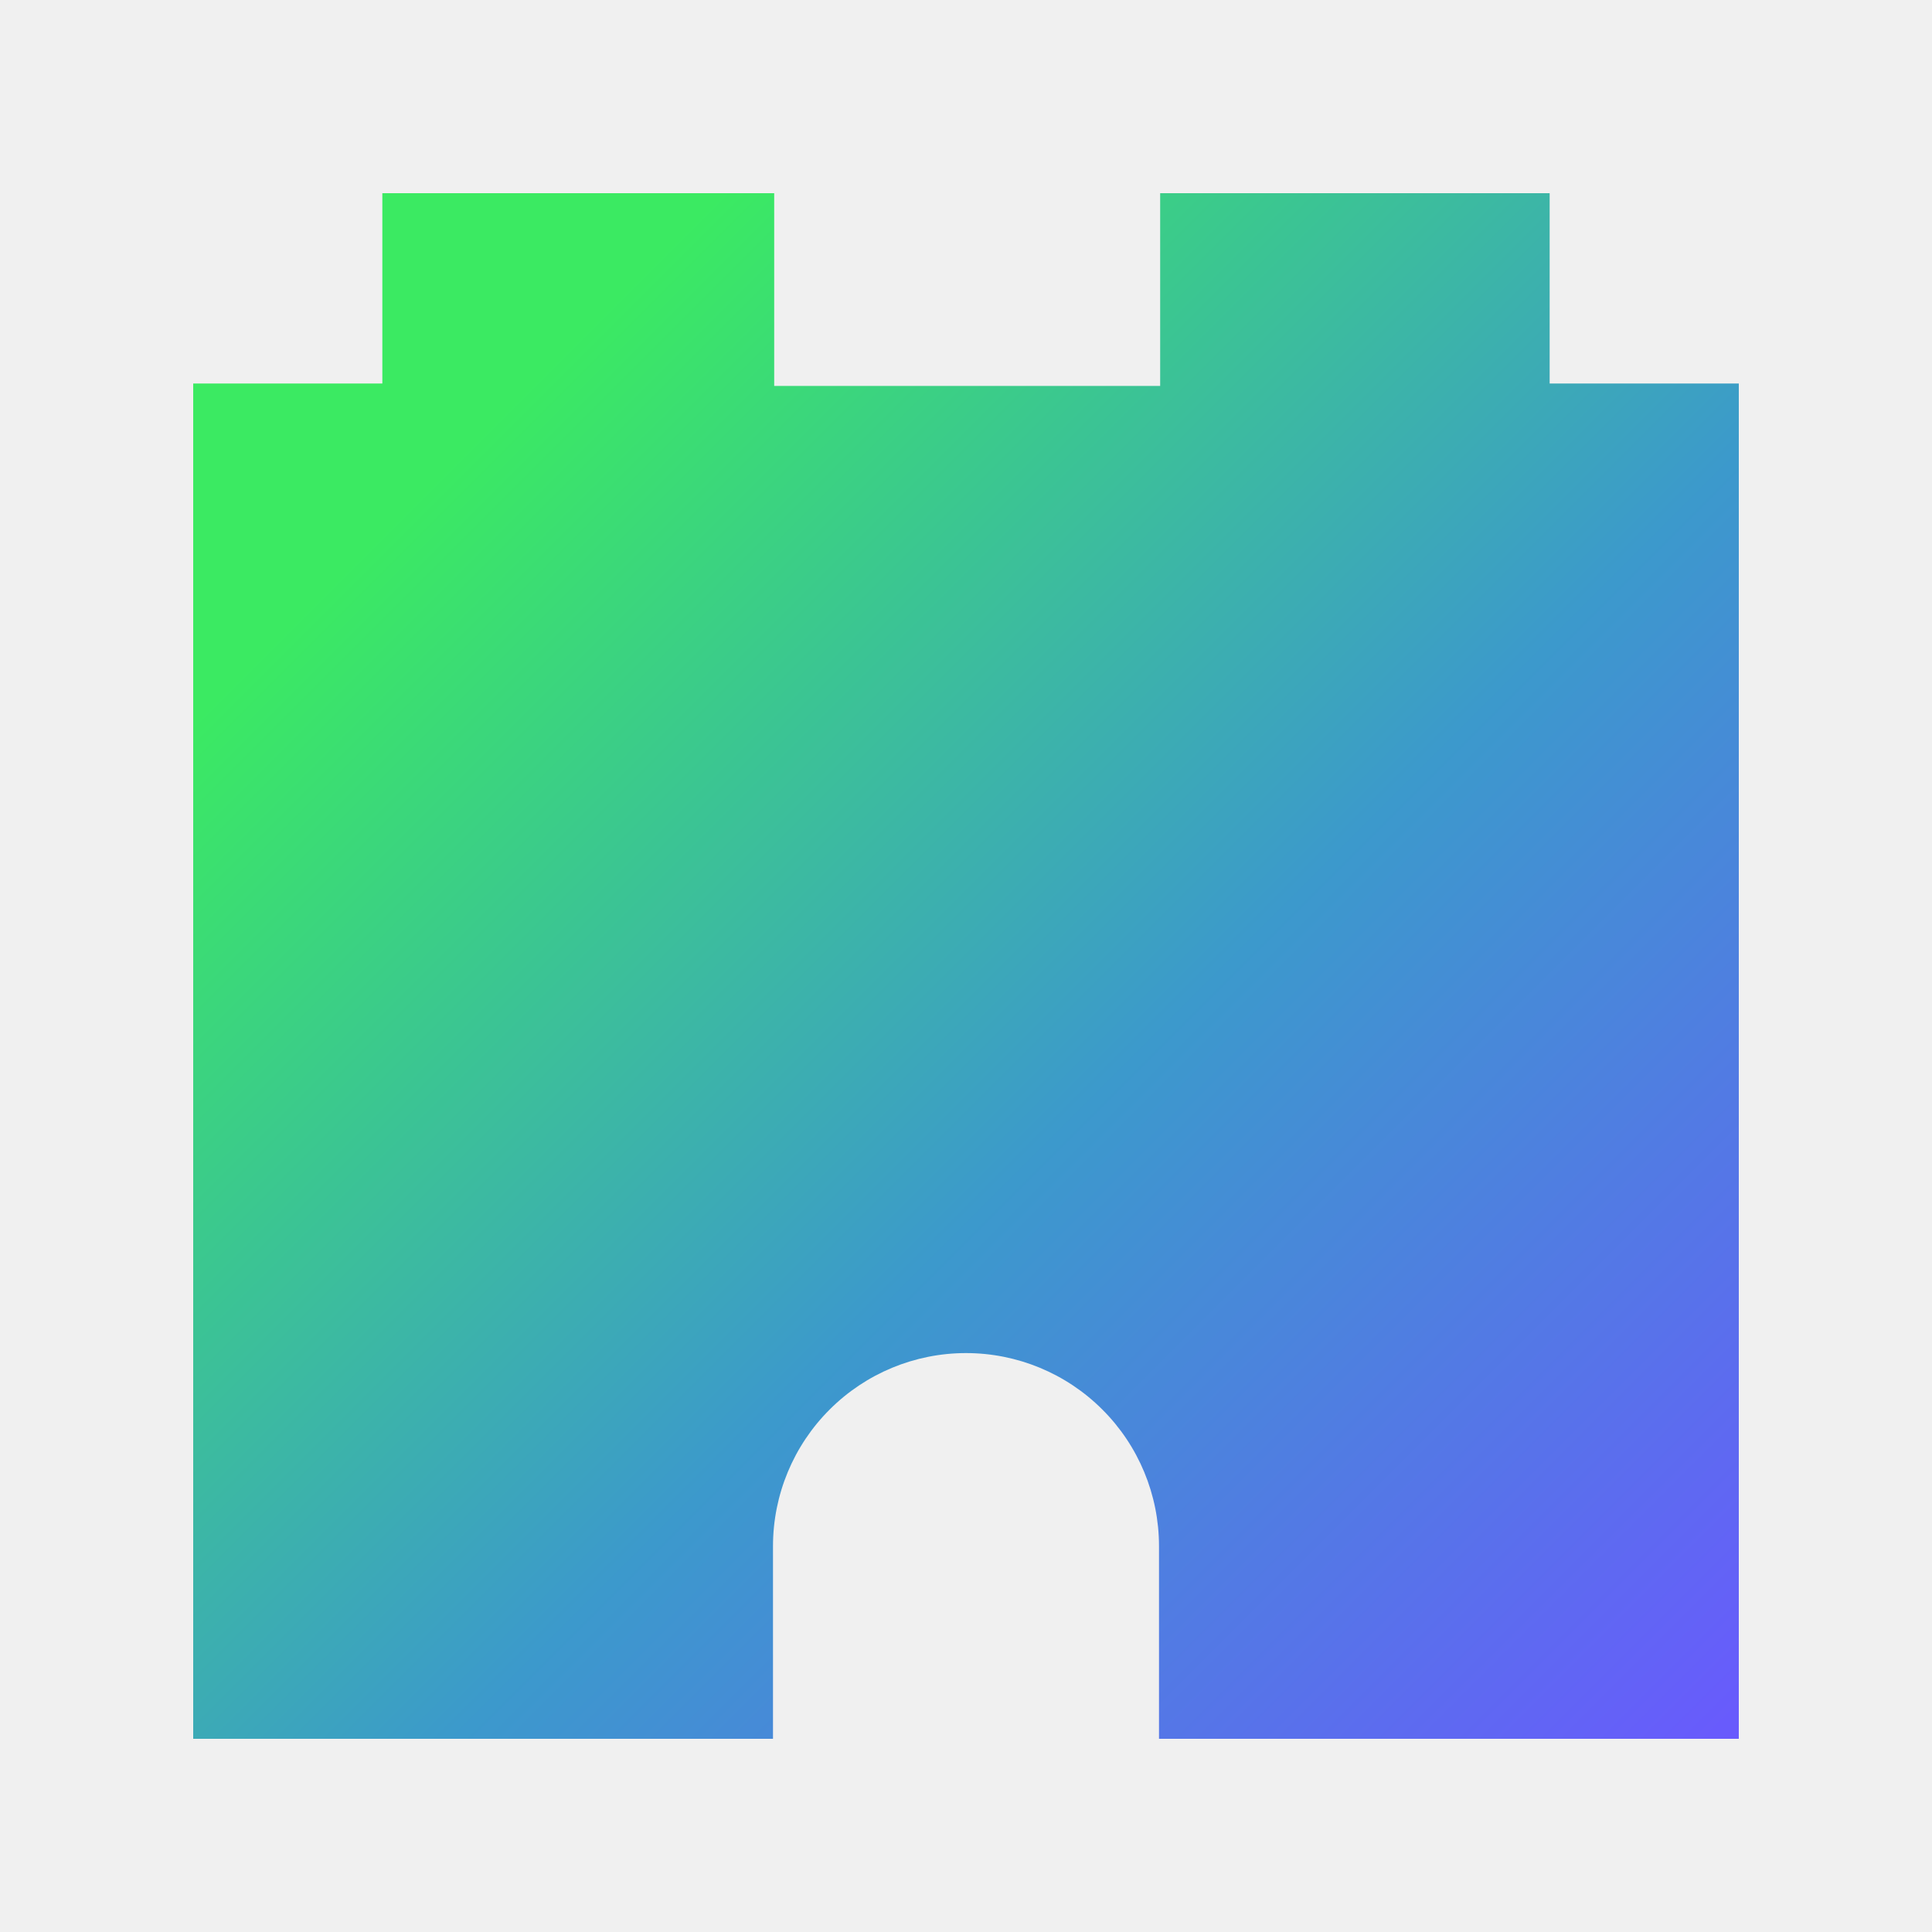
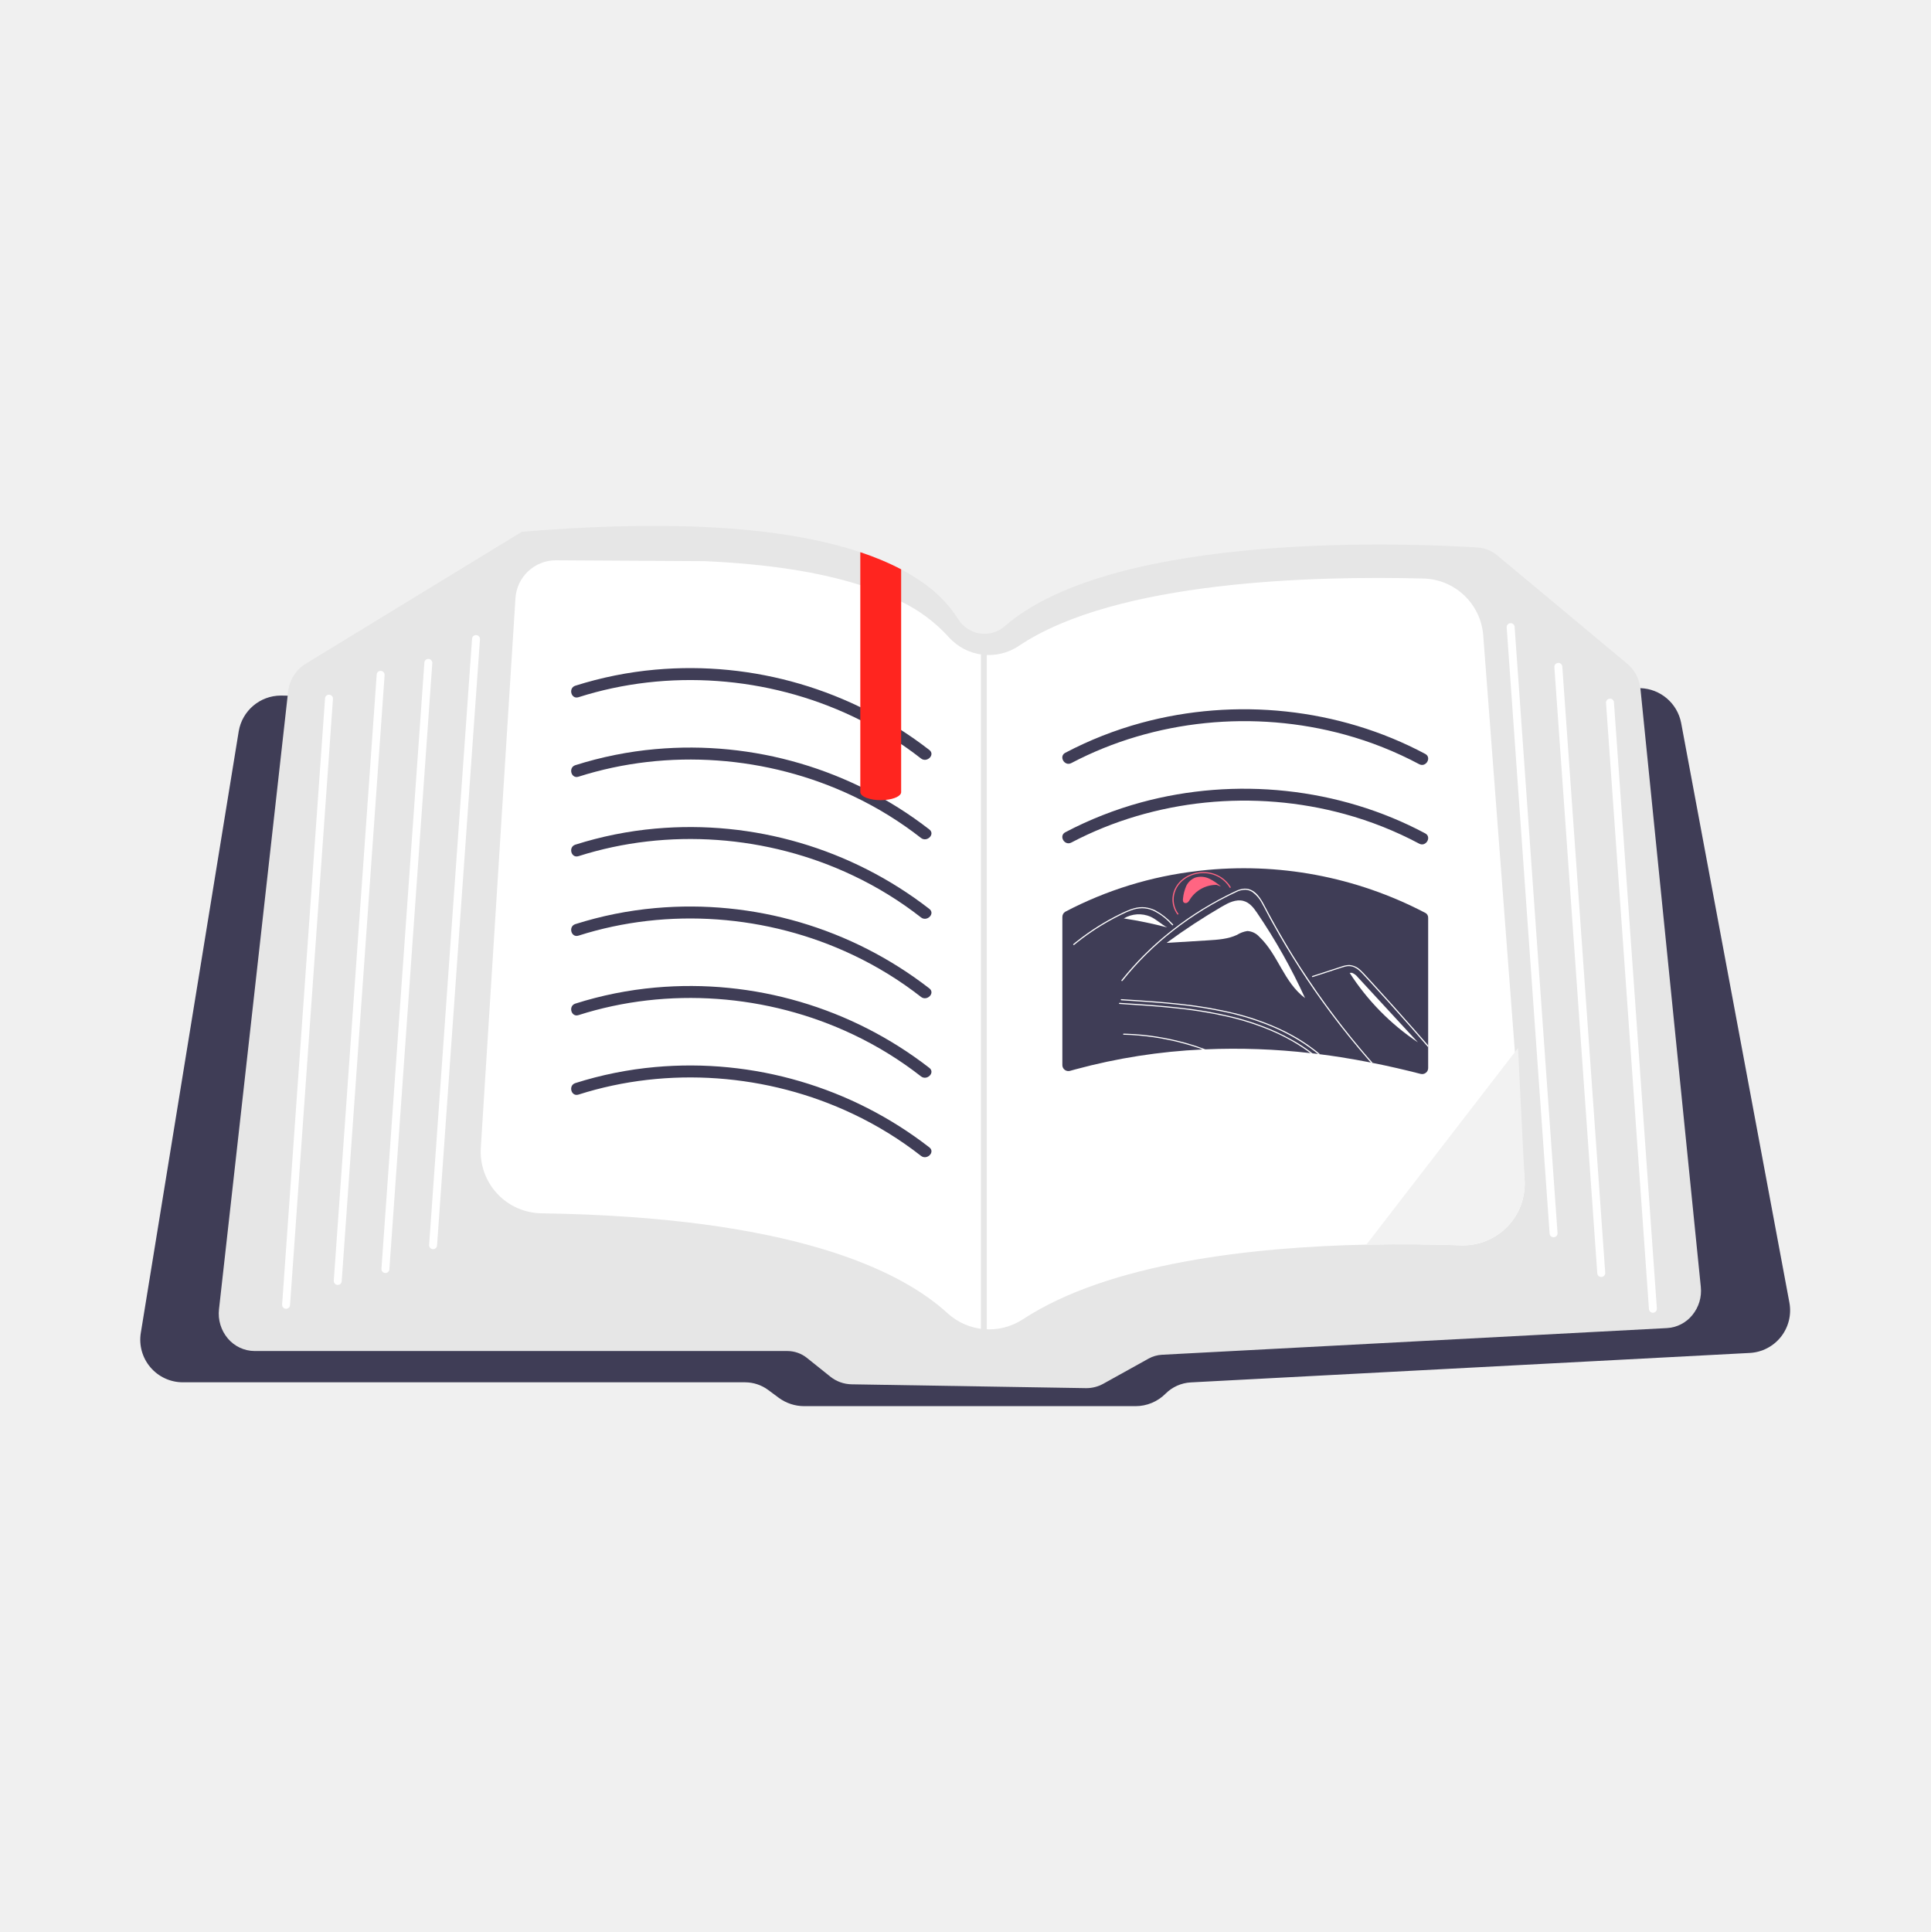
- <svg xmlns="http://www.w3.org/2000/svg" width="40" height="40" viewBox="0 0 40 40" fill="none">
-   <path d="M32.084 7.94V4H24.02V7.99H16.029V4H7.916V7.94H4V36H16.004V32.005C16.006 30.946 16.427 29.931 17.177 29.183C17.926 28.434 18.941 28.014 20 28.014C21.059 28.014 22.074 28.434 22.823 29.183C23.573 29.931 23.994 30.946 23.996 32.005V36H36V7.94H32.084Z" fill="url(#paint0_linear)" />
-   <defs>
-     <linearGradient id="paint0_linear" x1="2.942" y1="4.9" x2="37.777" y2="39.734" gradientUnits="userSpaceOnUse">
-       <stop offset="0.159" stop-color="#3BEA62" />
-       <stop offset="0.54" stop-color="#3C99CC" />
-       <stop offset="0.937" stop-color="#6B57FF" />
-     </linearGradient>
-   </defs>
+ <svg xmlns="http://www.w3.org/2000/svg" data-name="Layer 1" width="688.139" height="688.637" viewBox="0 0 688.139 688.637" version="1.1" id="svg142">
+   <defs id="defs146" />
+   <path d="m 637.881,464.287 -38.589,-206.619 a 15.305,15.305 0 0 0 -14.534,-12.385 q -0.468,-0.01 -0.936,0 l -26.288,0.943 -2.829,0.104 -13.12,0.472 -2.829,0.097 -8.439,0.305 -170.166,6.109 c -0.257,0.014 -0.52,0.014 -0.777,0.007 l -38.131,-0.797 -14.111,-0.291 -0.451,-0.007 -10.415,-0.222 -90.755,-1.886 -24.062,-0.506 -11.864,-0.243 -2.843,-0.062 -13.529,-0.277 -2.836,-0.062 -13.841,-0.284 -2.836,-0.062 -15.207,-0.319 -2.385,-0.049 -13.563,-0.284 -2.143,-0.042 h -0.312 a 15.263,15.263 0 0 0 -14.992,12.745 l -34.9,214.406 a 15.182,15.182 0 0 0 14.985,17.627 H 265.61 a 13.889,13.889 0 0 1 8.196,2.704 l 3.8,2.815 a 15.32,15.32 0 0 0 9.035,2.982 H 404.759 a 15.091,15.091 0 0 0 10.741,-4.452 13.778,13.778 0 0 1 9.014,-4.015 l 199.234,-10.499 a 15.183,15.183 0 0 0 14.132,-17.953 z" id="path52" style="fill:#3f3d56;fill-opacity:1" />
+   <path d="m 606.302,458.671 -21.51,-213.11 c -0.007,-0.09 -0.021,-0.187 -0.035,-0.277 a 13.533,13.533 0 0 0 -4.701,-8.744 L 533.784,197.992 a 12.276,12.276 0 0 0 -7.135,-2.85 c -21.17,-1.359 -128.796,-6.393 -168.522,28.091 a 10.936,10.936 0 0 1 -8.89,2.552 11.136,11.136 0 0 1 -7.711,-5.173 45.57,45.57 0 0 0 -13.002,-13.258 69.163,69.163 0 0 0 -7.281,-4.417 c -2.226,-1.172 -4.646,-2.309 -7.281,-3.405 -2.268,-0.943 -4.688,-1.851 -7.281,-2.718 -13.445,-4.493 -31.419,-7.85 -55.439,-8.973 -9.964,-0.472 -20.796,-0.534 -32.189,-0.194 -10.401,0.305 -21.454,0.936 -32.847,1.879 l -0.166,0.007 -77.088,47.063 a 13.431,13.431 0 0 0 -6.248,9.958 l -0.16,1.415 -24.478,218.712 a 13.718,13.718 0 0 0 3.155,10.408 12.585,12.585 0 0 0 9.562,4.466 H 280.726 a 11.178,11.178 0 0 1 6.941,2.462 l 8.293,6.643 a 12.539,12.539 0 0 0 7.607,2.76 l 83.516,1.366 h 0.201 a 12.454,12.454 0 0 0 6.026,-1.567 l 16.108,-8.945 a 11.121,11.121 0 0 1 4.785,-1.387 l 180.012,-9.507 a 12.512,12.512 0 0 0 9.077,-4.646 13.568,13.568 0 0 0 3.009,-10.062 z" id="path54" style="fill:#e6e6e6" />
+   <path d="m 543.469,420.238 -2.52,-33.17 -10.63,-139.86 -1.58,-20.69 a 21.924,21.924 0 0 0 -21.36,-20.31 c -38.95,-1 -109.48,0.76 -144.09,23.95 a 19.188,19.188 0 0 1 -25.11,-3.1 55.807,55.807 0 0 0 -16.94,-12.65 95.548,95.548 0 0 0 -14.56,-5.86 q -21.975,-7.02 -55.46,-8.53 l -52.98,-0.31 h -0.09 a 14.442,14.442 0 0 0 -14.4,13.53 l -2.3,36.37 -10.05,159.5 a 21.975,21.975 0 0 0 21.63,23.36 c 88.93,1.32 127.78,20.09 144.72,35.59 a 21.967,21.967 0 0 0 26.9,2.18 c 30.75,-20.14 81.87,-25.74 122.56,-26.61 12.46,-0.26 23.94,-0.09 33.56,0.25 a 21.974,21.974 0 0 0 22.7,-23.64 z" id="path56" style="fill:#ffffff" />
+   <path d="m 101.983,466.501 c -0.033,0 -0.068,-0.001 -0.101,-0.004 a 1.416,1.416 0 0 1 -1.313,-1.512 l 15.301,-216.053 a 1.399,1.399 0 0 1 1.512,-1.313 1.416,1.416 0 0 1 1.313,1.512 l -15.301,216.052 a 1.415,1.415 0 0 1 -1.411,1.317 z" id="path58" style="fill:#ffffff" />
+   <path d="m 120.396,458.003 c -0.033,0 -0.068,-0.001 -0.101,-0.004 a 1.416,1.416 0 0 1 -1.313,-1.512 l 15.301,-216.053 a 1.399,1.399 0 0 1 1.512,-1.313 1.416,1.416 0 0 1 1.313,1.512 l -15.301,216.053 a 1.415,1.415 0 0 1 -1.411,1.317 z" id="path60" style="fill:#ffffff" />
+   <path d="m 137.393,453.753 c -0.033,0 -0.068,-0.001 -0.101,-0.004 a 1.416,1.416 0 0 1 -1.313,-1.512 l 15.301,-216.053 a 1.399,1.399 0 0 1 1.512,-1.313 1.416,1.416 0 0 1 1.313,1.512 l -15.301,216.053 a 1.415,1.415 0 0 1 -1.411,1.317 z" id="path62" style="fill:#ffffff" />
+   <path d="m 154.39,445.255 c -0.033,0 -0.068,-0.001 -0.101,-0.004 a 1.416,1.416 0 0 1 -1.313,-1.512 l 15.301,-216.053 a 1.399,1.399 0 0 1 1.512,-1.313 1.416,1.416 0 0 1 1.313,1.512 l -15.301,216.053 a 1.415,1.415 0 0 1 -1.411,1.317 z" id="path64" style="fill:#ffffff" />
+   <path d="m 589.226,467.918 c 0.033,0 0.068,-10e-4 0.101,-0.004 a 1.416,1.416 0 0 0 1.313,-1.512 l -15.301,-216.053 a 1.399,1.399 0 0 0 -1.512,-1.313 1.416,1.416 0 0 0 -1.313,1.512 l 15.301,216.053 a 1.415,1.415 0 0 0 1.411,1.317 z" id="path66" style="fill:#ffffff" />
+   <path d="m 570.812,455.17 c 0.033,0 0.068,-10e-4 0.101,-0.004 a 1.416,1.416 0 0 0 1.313,-1.512 L 556.925,237.601 a 1.399,1.399 0 0 0 -1.512,-1.313 1.416,1.416 0 0 0 -1.313,1.512 l 15.301,216.053 a 1.415,1.415 0 0 0 1.411,1.317 z" id="path68" style="fill:#ffffff" />
+   <path d="m 553.815,441.006 c 0.033,0 0.068,-0.001 0.101,-0.004 a 1.416,1.416 0 0 0 1.313,-1.512 l -15.301,-216.053 a 1.399,1.399 0 0 0 -1.512,-1.313 1.416,1.416 0 0 0 -1.313,1.512 l 15.301,216.053 a 1.415,1.415 0 0 0 1.411,1.317 z" id="path70" style="fill:#ffffff" />
+   <path d="m 206.214,248.515 c 31.927,-10.186 67.546,-7.489 97.792,6.861 a 128.767,128.767 0 0 1 24.302,14.968 c 2.127,1.67 5.155,-1.317 3.005,-3.005 a 139.187,139.187 0 0 0 -97.705,-28.652 133.698,133.698 0 0 0 -28.523,5.73 c -2.595,0.828 -1.486,4.932 1.13,4.097 z" id="path72" style="fill:#3f3d56" />
+   <path d="m 381.898,271.992 c 29.684,-15.602 65.23,-19.005 97.504,-10.148 a 128.52,128.52 0 0 1 26.512,10.541 c 2.412,1.287 4.561,-2.38 2.145,-3.669 -30.76,-16.413 -67.684,-20.192 -101.274,-11.042 a 133.657,133.657 0 0 0 -27.031,10.649 c -2.422,1.273 -0.276,4.942 2.145,3.669 z" id="path74" style="fill:#3f3d56" />
+   <path d="m 381.898,300.32 c 29.684,-15.602 65.23,-19.005 97.504,-10.148 a 128.52,128.52 0 0 1 26.512,10.541 c 2.412,1.287 4.561,-2.38 2.145,-3.669 -30.76,-16.413 -67.684,-20.192 -101.274,-11.042 a 133.657,133.657 0 0 0 -27.031,10.649 c -2.422,1.273 -0.276,4.942 2.145,3.669 z" id="path76" style="fill:#3f3d56" />
+   <path d="m 509.098,327.128 a 1.821,1.821 0 0 0 -1.047,-1.761 139.35,139.35 0 0 0 -80.222,-15.026 c -0.173,0.014 -0.333,0.042 -0.52,0.056 h -0.007 a 4.255,4.255 0 0 0 -0.506,0.076 134.223,134.223 0 0 0 -47.042,14.499 2.144,2.144 0 0 0 -1.047,1.845 v 52.846 a 2.144,2.144 0 0 0 2.69,2.039 c 0.652,-0.187 1.304,-0.367 1.969,-0.541 a 210.62,210.62 0 0 1 45.35,-7.094 c 0.326,-0.014 0.652,-0.028 0.992,-0.042 a 237.569,237.569 0 0 1 37.41,1.345 7.8,7.8 0 0 1 0.777,0.083 c 0.638,0.069 1.29,0.146 1.928,0.229 0.257,0.028 0.499,0.056 0.735,0.097 2.482,0.312 4.944,0.666 7.413,1.047 q 5.346,0.853 10.693,1.9 c 0.222,0.042 0.451,0.097 0.68,0.139 5.721,1.137 11.414,2.455 17.079,3.911 a 2.153,2.153 0 0 0 2.69,-2.053 v -53.511 a 0.176,0.176 0 0 0 -0.014,-0.083 z" id="path78" style="fill:#3f3d56" />
+   <path d="m 431.16,313.222 a 6.988,6.988 0 0 0 -5.007,-0.44 5.934,5.934 0 0 0 -3.335,3.136 15.083,15.083 0 0 0 -1.098,4.314 c -0.088,0.584 -0.093,1.321 0.493,1.593 a 1.243,1.243 0 0 0 1.261,-0.25 3.727,3.727 0 0 0 0.738,-1.03 11.215,11.215 0 0 1 9.474,-5.151 l 1.569,0.625 a 18.58,18.58 0 0 0 -4.096,-2.798 z" id="path80" style="fill:#ff6582" />
+   <path d="m 448.139,325.402 c -1.217,-1.792 -2.66,-3.706 -4.919,-4.291 -2.616,-0.678 -5.304,0.669 -7.584,1.997 a 221.541,221.541 0 0 0 -19.666,12.898 l 0.007,0.07 14.675,-0.901 c 3.534,-0.217 7.19,-0.464 10.313,-1.952 a 9.726,9.726 0 0 1 3.684,-1.372 6.156,6.156 0 0 1 4.267,2.056 c 6.763,6.411 8.721,16.214 16.308,21.846 a 206.082,206.082 0 0 0 -17.085,-30.351 z" id="path82" style="fill:#ffffff" />
+   <path d="m 429.711,374.024 c -0.34,0.014 -0.666,0.028 -0.991,0.043 -2.365,-0.85 -4.787,-1.601 -7.238,-2.252 -1.587,-0.425 -3.201,-0.807 -4.816,-1.133 -1.827,-0.396 -3.668,-0.708 -5.51,-0.977 a 88.115,88.115 0 0 0 -10.581,-0.892 0.192,0.192 0 1 1 0,-0.382 c 0.453,0 0.906,0.014 1.346,0.043 a 88.233,88.233 0 0 1 10.595,1.034 c 1.827,0.297 3.654,0.651 5.468,1.048 1.643,0.368 3.286,0.779 4.901,1.232 q 3.463,0.977 6.827,2.238 z" id="path84" style="fill:#ffffff" />
+   <path d="m 470.56,375.78 c -0.241,-0.043 -0.482,-0.071 -0.737,-0.099 -0.977,-0.807 -1.969,-1.572 -3.003,-2.323 -1.289,-0.935 -2.62,-1.813 -3.98,-2.635 a 70.671,70.671 0 0 0 -9.405,-4.787 93.786,93.786 0 0 0 -15.892,-5.014 158.136,158.136 0 0 0 -18.795,-2.946 c -6.317,-0.652 -12.663,-1.048 -19.008,-1.445 -0.269,-0.014 -0.283,-0.411 0,-0.397 0.793,0.057 1.587,0.099 2.394,0.156 6.416,0.397 12.833,0.85 19.207,1.572 a 146.425,146.425 0 0 1 18.767,3.258 91.28,91.28 0 0 1 15.382,5.283 69.942,69.942 0 0 1 8.272,4.405 c 1.685,1.062 3.315,2.196 4.872,3.399 0.652,0.51 1.303,1.02 1.926,1.572 z" id="path86" style="fill:#ffffff" />
+   <path d="m 467.897,375.454 a 7.695,7.695 0 0 0 -0.779,-0.085 c -0.297,-0.241 -0.609,-0.467 -0.921,-0.694 a 64.779,64.779 0 0 0 -6.813,-4.263 72.166,72.166 0 0 0 -6.587,-3.159 92.525,92.525 0 0 0 -15.892,-5.014 158.107,158.107 0 0 0 -18.796,-2.946 c -6.317,-0.652 -12.663,-1.048 -19.008,-1.445 -0.269,-0.028 -0.269,-0.411 0,-0.397 0.807,0.057 1.6,0.099 2.394,0.156 6.416,0.396 12.833,0.85 19.207,1.572 a 146.394,146.394 0 0 1 18.767,3.258 90.804,90.804 0 0 1 15.382,5.283 c 1.87,0.85 3.697,1.771 5.482,2.776 a 57.987,57.987 0 0 1 7.564,4.957 z" id="path88" style="fill:#ffffff" />
+   <path d="m 489.342,378.868 c -0.227,-0.043 -0.453,-0.099 -0.68,-0.142 -0.255,-0.269 -0.496,-0.552 -0.737,-0.836 q -1.827,-2.103 -3.612,-4.249 c -4.688,-5.581 -9.136,-11.331 -13.328,-17.195 q -5.397,-7.521 -10.241,-15.34 c -1.544,-2.465 -3.031,-4.957 -4.49,-7.479 q -1.7,-2.932 -3.315,-5.878 c -0.312,-0.567 -0.609,-1.133 -0.906,-1.7 -0.694,-1.332 -1.388,-2.677 -2.125,-3.994 a 11.288,11.288 0 0 0 -3.428,-4.079 5.016,5.016 0 0 0 -2.436,-0.836 7.366,7.366 0 0 0 -3.513,0.906 114.45,114.45 0 0 0 -22.28,13.668 107.685,107.685 0 0 0 -18.102,17.889 c -0.17,0.198 -0.538,0.014 -0.382,-0.198 0.637,-0.793 1.289,-1.586 1.94,-2.365 a 108.58,108.58 0 0 1 17.125,-16.274 c 0.014,-0.014 0.043,-0.028 0.057,-0.042 0.552,-0.439 1.105,-0.864 1.671,-1.275 a 115.922,115.922 0 0 1 10.935,-7.139 q 2.889,-1.679 5.906,-3.187 c 0.496,-0.255 1.006,-0.51 1.515,-0.751 0.51,-0.255 1.02,-0.496 1.53,-0.737 a 8.338,8.338 0 0 1 3.244,-0.892 c 3.938,-0.057 5.963,3.909 7.365,6.586 0.439,0.836 0.893,1.671 1.332,2.507 1.7,3.159 3.47,6.303 5.312,9.405 1.119,1.926 2.28,3.839 3.456,5.737 1.685,2.705 3.413,5.382 5.212,8.045 a 0.014,0.014 0 0 0 0.014,0.014 c 2.082,3.144 4.249,6.232 6.487,9.306 q 5.758,7.882 12.068,15.411 2.167,2.592 4.405,5.113 z" id="path90" style="fill:#ffffff" />
+   <path d="m 509.115,372.621 v 0.651 c -1.402,-1.643 -2.833,-3.272 -4.249,-4.901 q -0.892,-1.02 -1.785,-2.04 -3.782,-4.292 -7.606,-8.555 c -2.564,-2.833 -5.128,-5.666 -7.72,-8.484 -0.623,-0.68 -1.246,-1.36 -1.884,-2.04 a 14.663,14.663 0 0 0 -1.657,-1.587 6.15,6.15 0 0 0 -2.025,-1.119 5.077,5.077 0 0 0 -2.606,-0.028 c -0.978,0.227 -1.912,0.581 -2.861,0.878 -0.978,0.326 -1.941,0.637 -2.918,0.949 -1.955,0.637 -3.895,1.275 -5.85,1.912 a 0.194,0.194 0 0 1 -0.255,-0.113 0.197,0.197 0 0 1 0.142,-0.269 c 0.482,-0.156 0.977,-0.312 1.473,-0.468 1.969,-0.651 3.923,-1.289 5.892,-1.926 0.977,-0.326 1.954,-0.637 2.932,-0.949 a 8.763,8.763 0 0 1 2.833,-0.567 6.409,6.409 0 0 1 4.164,1.955 c 0.609,0.567 1.162,1.161 1.714,1.771 q 0.977,1.062 1.955,2.125 3.93,4.292 7.804,8.612 3.888,4.334 7.706,8.683 0.276,0.319 0.552,0.637 c 1.431,1.614 2.833,3.244 4.249,4.872 z" id="path92" style="fill:#ffffff" />
+   <path d="m 438.808,316.312 -0.392,0.171 a 10.691,10.691 0 0 0 -8.636,-5.229 c -5.799,-0.412 -10.893,3.453 -11.356,8.614 a 8.53,8.53 0 0 0 1.724,5.938 l -0.364,0.215 a 8.884,8.884 0 0 1 -1.796,-6.184 c 0.482,-5.375 5.787,-9.399 11.826,-8.97 a 11.133,11.133 0 0 1 8.993,5.445 z" id="path94" style="fill:#ff6582" />
+   <path d="m 410.154,326.755 a 10.459,10.459 0 0 0 -9.525,0.606 150.152,150.152 0 0 1 15.456,3.211 c -2.108,-1.1 -3.758,-2.823 -5.931,-3.817 z" id="path96" style="fill:#ffffff" />
+   <path d="m 400.6,327.357 -0.573,0.415 c 0.194,-0.145 0.395,-0.281 0.602,-0.41 z" id="path98" style="fill:#ffffff" />
+   <path d="m 483.994,348.277 a 4.788,4.788 0 0 0 -2.063,-1.533 l -0.805,0.028 a 85.054,85.054 0 0 0 24.329,24.758 q -10.731,-11.626 -21.461,-23.253 z" id="path100" style="fill:#ffffff" />
+   <path d="m 417.859,329.761 c -0.228,-0.227 -0.455,-0.453 -0.685,-0.68 a 19.891,19.891 0 0 0 -6.249,-4.572 10.001,10.001 0 0 0 -3.798,-0.784 11.985,11.985 0 0 0 -3.943,0.766 c -0.594,0.211 -1.174,0.451 -1.746,0.706 -0.653,0.293 -1.295,0.605 -1.934,0.92 q -1.799,0.886 -3.551,1.85 -3.486,1.918 -6.754,4.128 -1.694,1.146 -3.318,2.368 -1.51,1.135 -2.96,2.33 c -0.207,0.17 -0.515,-0.105 -0.309,-0.275 0.255,-0.211 0.512,-0.421 0.77,-0.628 q 1.091,-0.878 2.218,-1.723 2.054,-1.543 4.214,-2.966 3.359,-2.215 6.95,-4.129 1.794,-0.956 3.638,-1.832 c 0.371,-0.176 0.747,-0.348 1.126,-0.512 a 19.281,19.281 0 0 1 2.678,-0.97 10.644,10.644 0 0 1 4.044,-0.354 11.419,11.419 0 0 1 3.731,1.149 24.482,24.482 0 0 1 6.186,4.932 c 0.186,0.187 -0.121,0.462 -0.309,0.276 z" id="path102" style="fill:#ffffff" />
+   <path d="m 206.214,276.843 c 31.927,-10.186 67.546,-7.489 97.792,6.861 a 128.767,128.767 0 0 1 24.302,14.968 c 2.127,1.67 5.155,-1.317 3.005,-3.005 a 139.187,139.187 0 0 0 -97.705,-28.652 133.698,133.698 0 0 0 -28.523,5.73 c -2.595,0.828 -1.486,4.932 1.13,4.097 z" id="path104" style="fill:#3f3d56" />
+   <path d="m 206.214,305.171 c 31.927,-10.186 67.546,-7.489 97.792,6.861 a 128.767,128.767 0 0 1 24.302,14.968 c 2.127,1.67 5.155,-1.317 3.005,-3.005 a 139.187,139.187 0 0 0 -97.705,-28.652 133.698,133.698 0 0 0 -28.523,5.73 c -2.595,0.828 -1.486,4.932 1.13,4.097 z" id="path106" style="fill:#3f3d56" />
+   <path d="m 206.214,333.499 c 31.927,-10.186 67.546,-7.489 97.792,6.861 a 128.767,128.767 0 0 1 24.302,14.968 c 2.127,1.67 5.155,-1.317 3.005,-3.005 a 139.187,139.187 0 0 0 -97.705,-28.652 133.698,133.698 0 0 0 -28.523,5.73 c -2.595,0.828 -1.486,4.932 1.13,4.097 z" id="path108" style="fill:#3f3d56" />
+   <path d="m 206.214,361.828 c 31.927,-10.186 67.546,-7.489 97.792,6.861 a 128.767,128.767 0 0 1 24.302,14.968 c 2.127,1.67 5.155,-1.317 3.005,-3.005 a 139.187,139.187 0 0 0 -97.705,-28.652 133.698,133.698 0 0 0 -28.523,5.73 c -2.595,0.828 -1.486,4.932 1.13,4.097 z" id="path110" style="fill:#3f3d56" />
+   <path d="m 206.214,390.156 c 31.927,-10.186 67.546,-7.489 97.792,6.861 a 128.767,128.767 0 0 1 24.302,14.968 c 2.127,1.67 5.155,-1.317 3.005,-3.005 a 139.187,139.187 0 0 0 -97.705,-28.652 133.698,133.698 0 0 0 -28.523,5.73 c -2.595,0.828 -1.486,4.932 1.13,4.097 z" id="path112" style="fill:#3f3d56" />
+   <path d="m 321.243,202.936 v 79.397 c 0,1.352 -2.358,2.482 -5.54,2.788 -0.555,0.056 -1.137,0.083 -1.74,0.083 a 14.507,14.507 0 0 1 -5.145,-0.839 6.628,6.628 0 0 1 -0.888,-0.423 c -0.791,-0.465 -1.248,-1.012 -1.248,-1.609 v -85.52 c 2.593,0.867 5.013,1.775 7.281,2.718 2.635,1.096 5.055,2.233 7.281,3.405 z" id="path114" style="fill:#ff251f;fill-opacity:1" />
+   <rect x="349.682" y="230.16" width="2.08" height="256.83" id="rect116" style="fill:#e6e6e6" />
+   <path d="m 537.419,437.128 a 22.02,22.02 0 0 1 -16.65,6.75 c -9.62,-0.34 -21.1,-0.51 -33.56,-0.25 l -0.07,-0.06 54,-70 2.33,46.67 a 22.022,22.022 0 0 1 -6.05,16.89 z" id="path118" style="fill:#f2f2f2" />
</svg>
